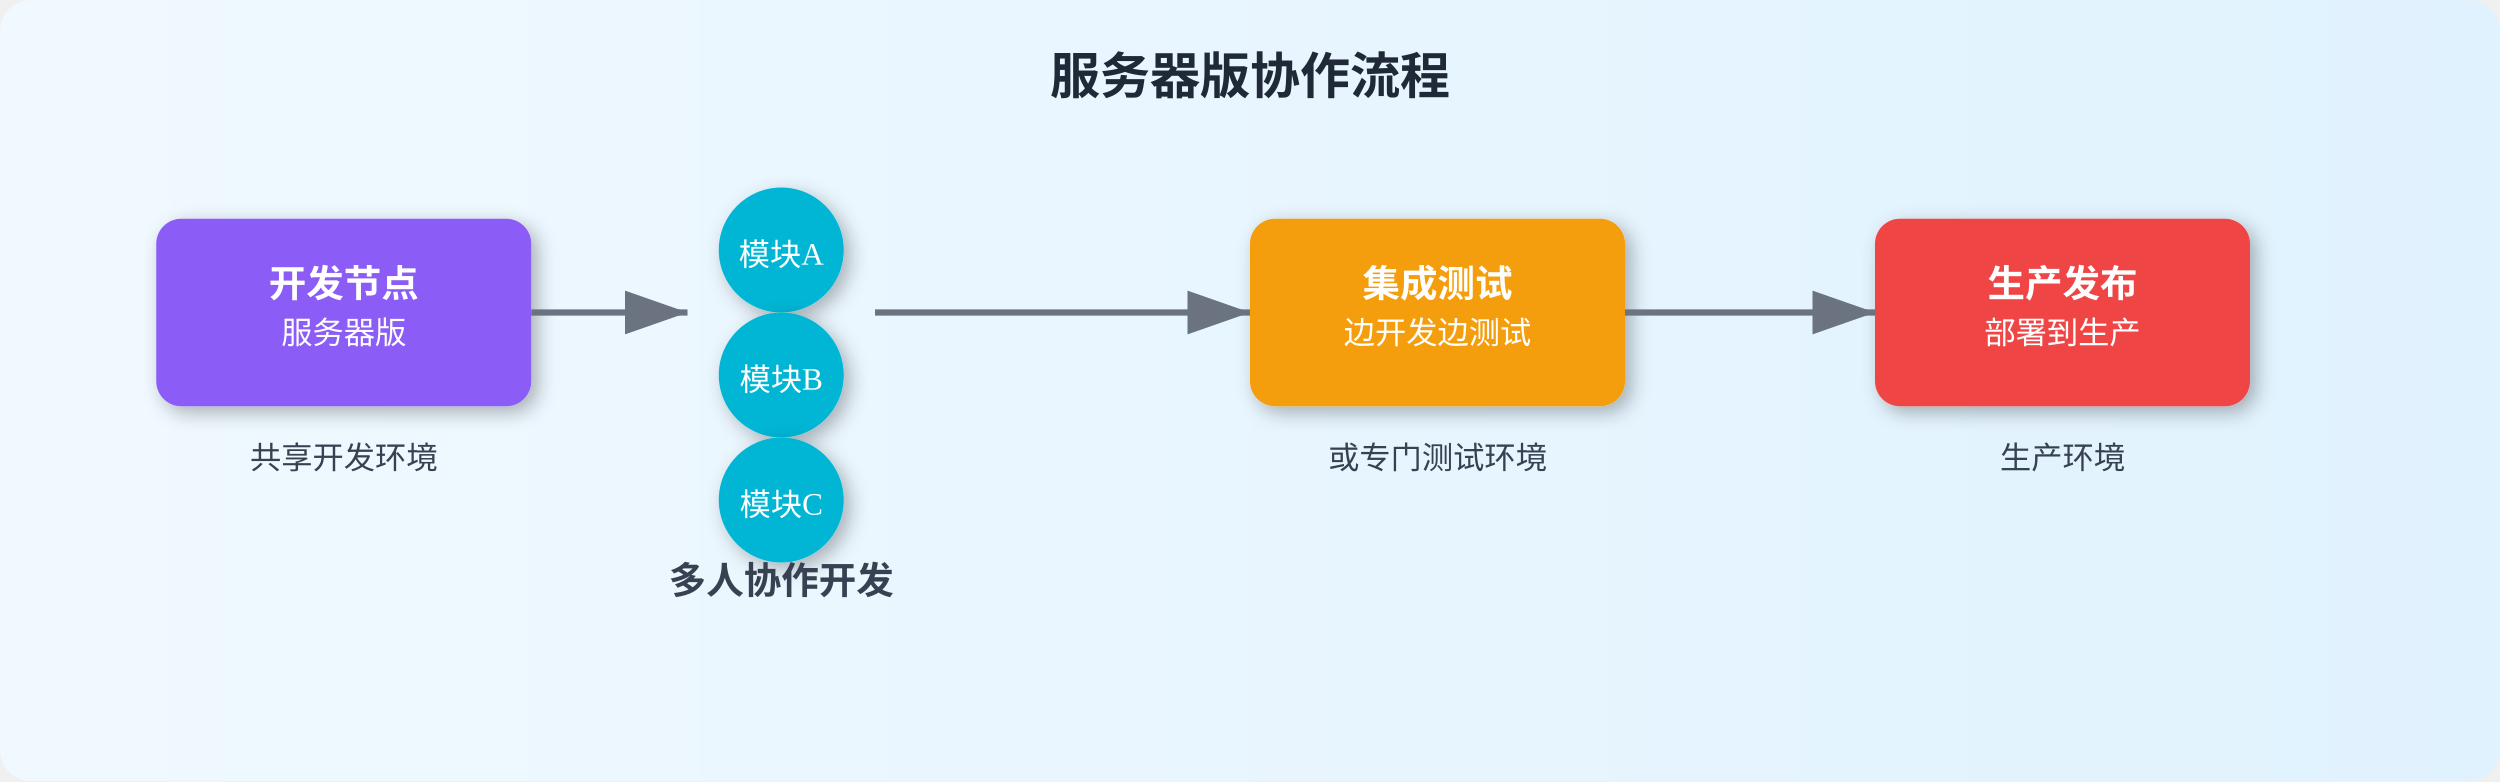
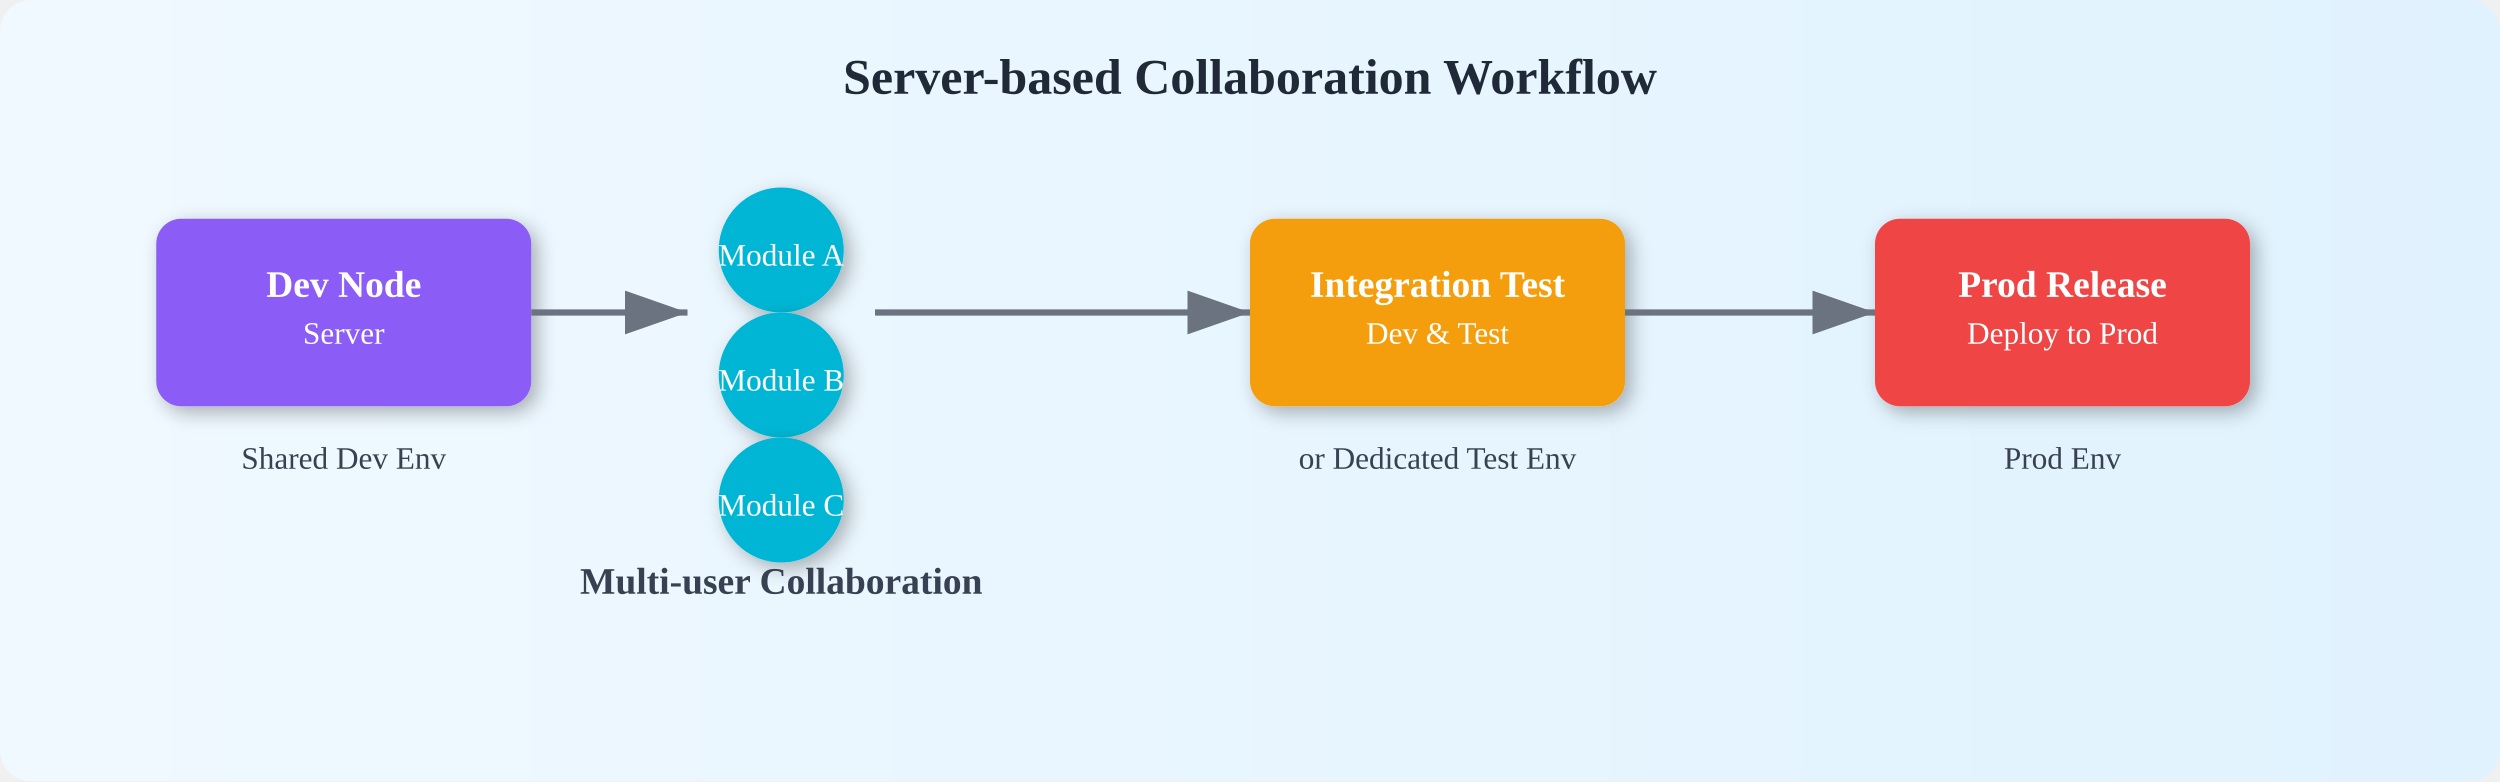
<svg xmlns="http://www.w3.org/2000/svg" width="800" height="250" viewBox="0 0 800 250">
  <defs>
    <linearGradient id="bgGradient" x1="0%" y1="0%" x2="100%" y2="0%">
      <stop offset="0%" style="stop-color:#f0f9ff;stop-opacity:1" />
      <stop offset="100%" style="stop-color:#e0f2fe;stop-opacity:1" />
    </linearGradient>
    <filter id="shadow" x="-20%" y="-20%" width="140%" height="140%">
      <feDropShadow dx="2" dy="2" stdDeviation="3" flood-opacity="0.3" />
    </filter>
    <marker id="arrowhead" markerWidth="10" markerHeight="7" refX="10" refY="3.5" orient="auto">
      <polygon points="0 0, 10 3.5, 0 7" fill="#6b7280" />
    </marker>
  </defs>
  <rect width="800" height="250" fill="url(#bgGradient)" rx="10" />
  <g id="server-flow">
    <rect x="50" y="70" width="120" height="60" rx="8" fill="#8b5cf6" filter="url(#shadow)">
      <animate attributeName="opacity" values="0.7;1;0.7" dur="3s" repeatCount="indefinite" />
    </rect>
-     <text x="110" y="95" text-anchor="middle" fill="white" font-size="12" font-weight="bold">开发节点</text>
-     <text x="110" y="110" text-anchor="middle" fill="white" font-size="10">服务器版</text>
-     <text x="110" y="150" text-anchor="middle" fill="#374151" font-size="10">共享开发环境</text>
+     <text x="110" y="95" text-anchor="middle" fill="white" font-size="12" font-weight="bold">Dev Node</text>
+     <text x="110" y="110" text-anchor="middle" fill="white" font-size="10">Server</text>
+     <text x="110" y="150" text-anchor="middle" fill="#374151" font-size="10">Shared Dev Env</text>
    <g id="developers">
      <circle cx="250" cy="80" r="20" fill="#06b6d4" filter="url(#shadow)">
        <animate attributeName="cy" values="80;75;80" dur="2s" repeatCount="indefinite" />
      </circle>
-       <text x="250" y="85" text-anchor="middle" fill="white" font-size="10">模块A</text>
+       <text x="250" y="85" text-anchor="middle" fill="white" font-size="10">Module A</text>
      <circle cx="250" cy="120" r="20" fill="#06b6d4" filter="url(#shadow)">
        <animate attributeName="cy" values="120;115;120" dur="2s" begin="0.5s" repeatCount="indefinite" />
      </circle>
-       <text x="250" y="125" text-anchor="middle" fill="white" font-size="10">模块B</text>
+       <text x="250" y="125" text-anchor="middle" fill="white" font-size="10">Module B</text>
      <circle cx="250" cy="160" r="20" fill="#06b6d4" filter="url(#shadow)">
        <animate attributeName="cy" values="160;155;160" dur="2s" begin="1s" repeatCount="indefinite" />
      </circle>
-       <text x="250" y="165" text-anchor="middle" fill="white" font-size="10">模块C</text>
+       <text x="250" y="165" text-anchor="middle" fill="white" font-size="10">Module C</text>
    </g>
-     <text x="250" y="190" text-anchor="middle" fill="#374151" font-size="12" font-weight="bold">多人协作开发</text>
+     <text x="250" y="190" text-anchor="middle" fill="#374151" font-size="12" font-weight="bold">Multi-user Collaboration</text>
    <rect x="400" y="70" width="120" height="60" rx="8" fill="#f59e0b" filter="url(#shadow)">
      <animate attributeName="opacity" values="0.7;1;0.7" dur="3s" begin="1s" repeatCount="indefinite" />
    </rect>
-     <text x="460" y="95" text-anchor="middle" fill="white" font-size="12" font-weight="bold">集成测试</text>
-     <text x="460" y="110" text-anchor="middle" fill="white" font-size="10">边开发边测试</text>
-     <text x="460" y="150" text-anchor="middle" fill="#374151" font-size="10">或专门测试环境</text>
+     <text x="460" y="95" text-anchor="middle" fill="white" font-size="12" font-weight="bold">Integration Test</text>
+     <text x="460" y="110" text-anchor="middle" fill="white" font-size="10">Dev &amp; Test</text>
+     <text x="460" y="150" text-anchor="middle" fill="#374151" font-size="10">or Dedicated Test Env</text>
    <rect x="600" y="70" width="120" height="60" rx="8" fill="#ef4444" filter="url(#shadow)">
      <animate attributeName="opacity" values="0.7;1;0.7" dur="3s" begin="2s" repeatCount="indefinite" />
    </rect>
-     <text x="660" y="95" text-anchor="middle" fill="white" font-size="12" font-weight="bold">生产发布</text>
-     <text x="660" y="110" text-anchor="middle" fill="white" font-size="10">部署到生产</text>
-     <text x="660" y="150" text-anchor="middle" fill="#374151" font-size="10">生产环境</text>
+     <text x="660" y="95" text-anchor="middle" fill="white" font-size="12" font-weight="bold">Prod Release</text>
+     <text x="660" y="110" text-anchor="middle" fill="white" font-size="10">Deploy to Prod</text>
+     <text x="660" y="150" text-anchor="middle" fill="#374151" font-size="10">Prod Env</text>
  </g>
  <g stroke="#6b7280" stroke-width="2" fill="none" marker-end="url(#arrowhead)">
    <path d="M 170 100 L 220 100">
      <animate attributeName="stroke-dasharray" values="0,50;50,0" dur="2s" repeatCount="indefinite" />
    </path>
    <path d="M 280 100 L 400 100">
      <animate attributeName="stroke-dasharray" values="0,120;120,0" dur="2s" begin="1s" repeatCount="indefinite" />
    </path>
    <path d="M 520 100 L 600 100">
      <animate attributeName="stroke-dasharray" values="0,80;80,0" dur="2s" begin="2s" repeatCount="indefinite" />
    </path>
  </g>
-   <text x="400" y="30" text-anchor="middle" fill="#1f2937" font-size="16" font-weight="bold">服务器版协作流程</text>
+   <text x="400" y="30" text-anchor="middle" fill="#1f2937" font-size="16" font-weight="bold">Server-based Collaboration Workflow</text>
</svg>
